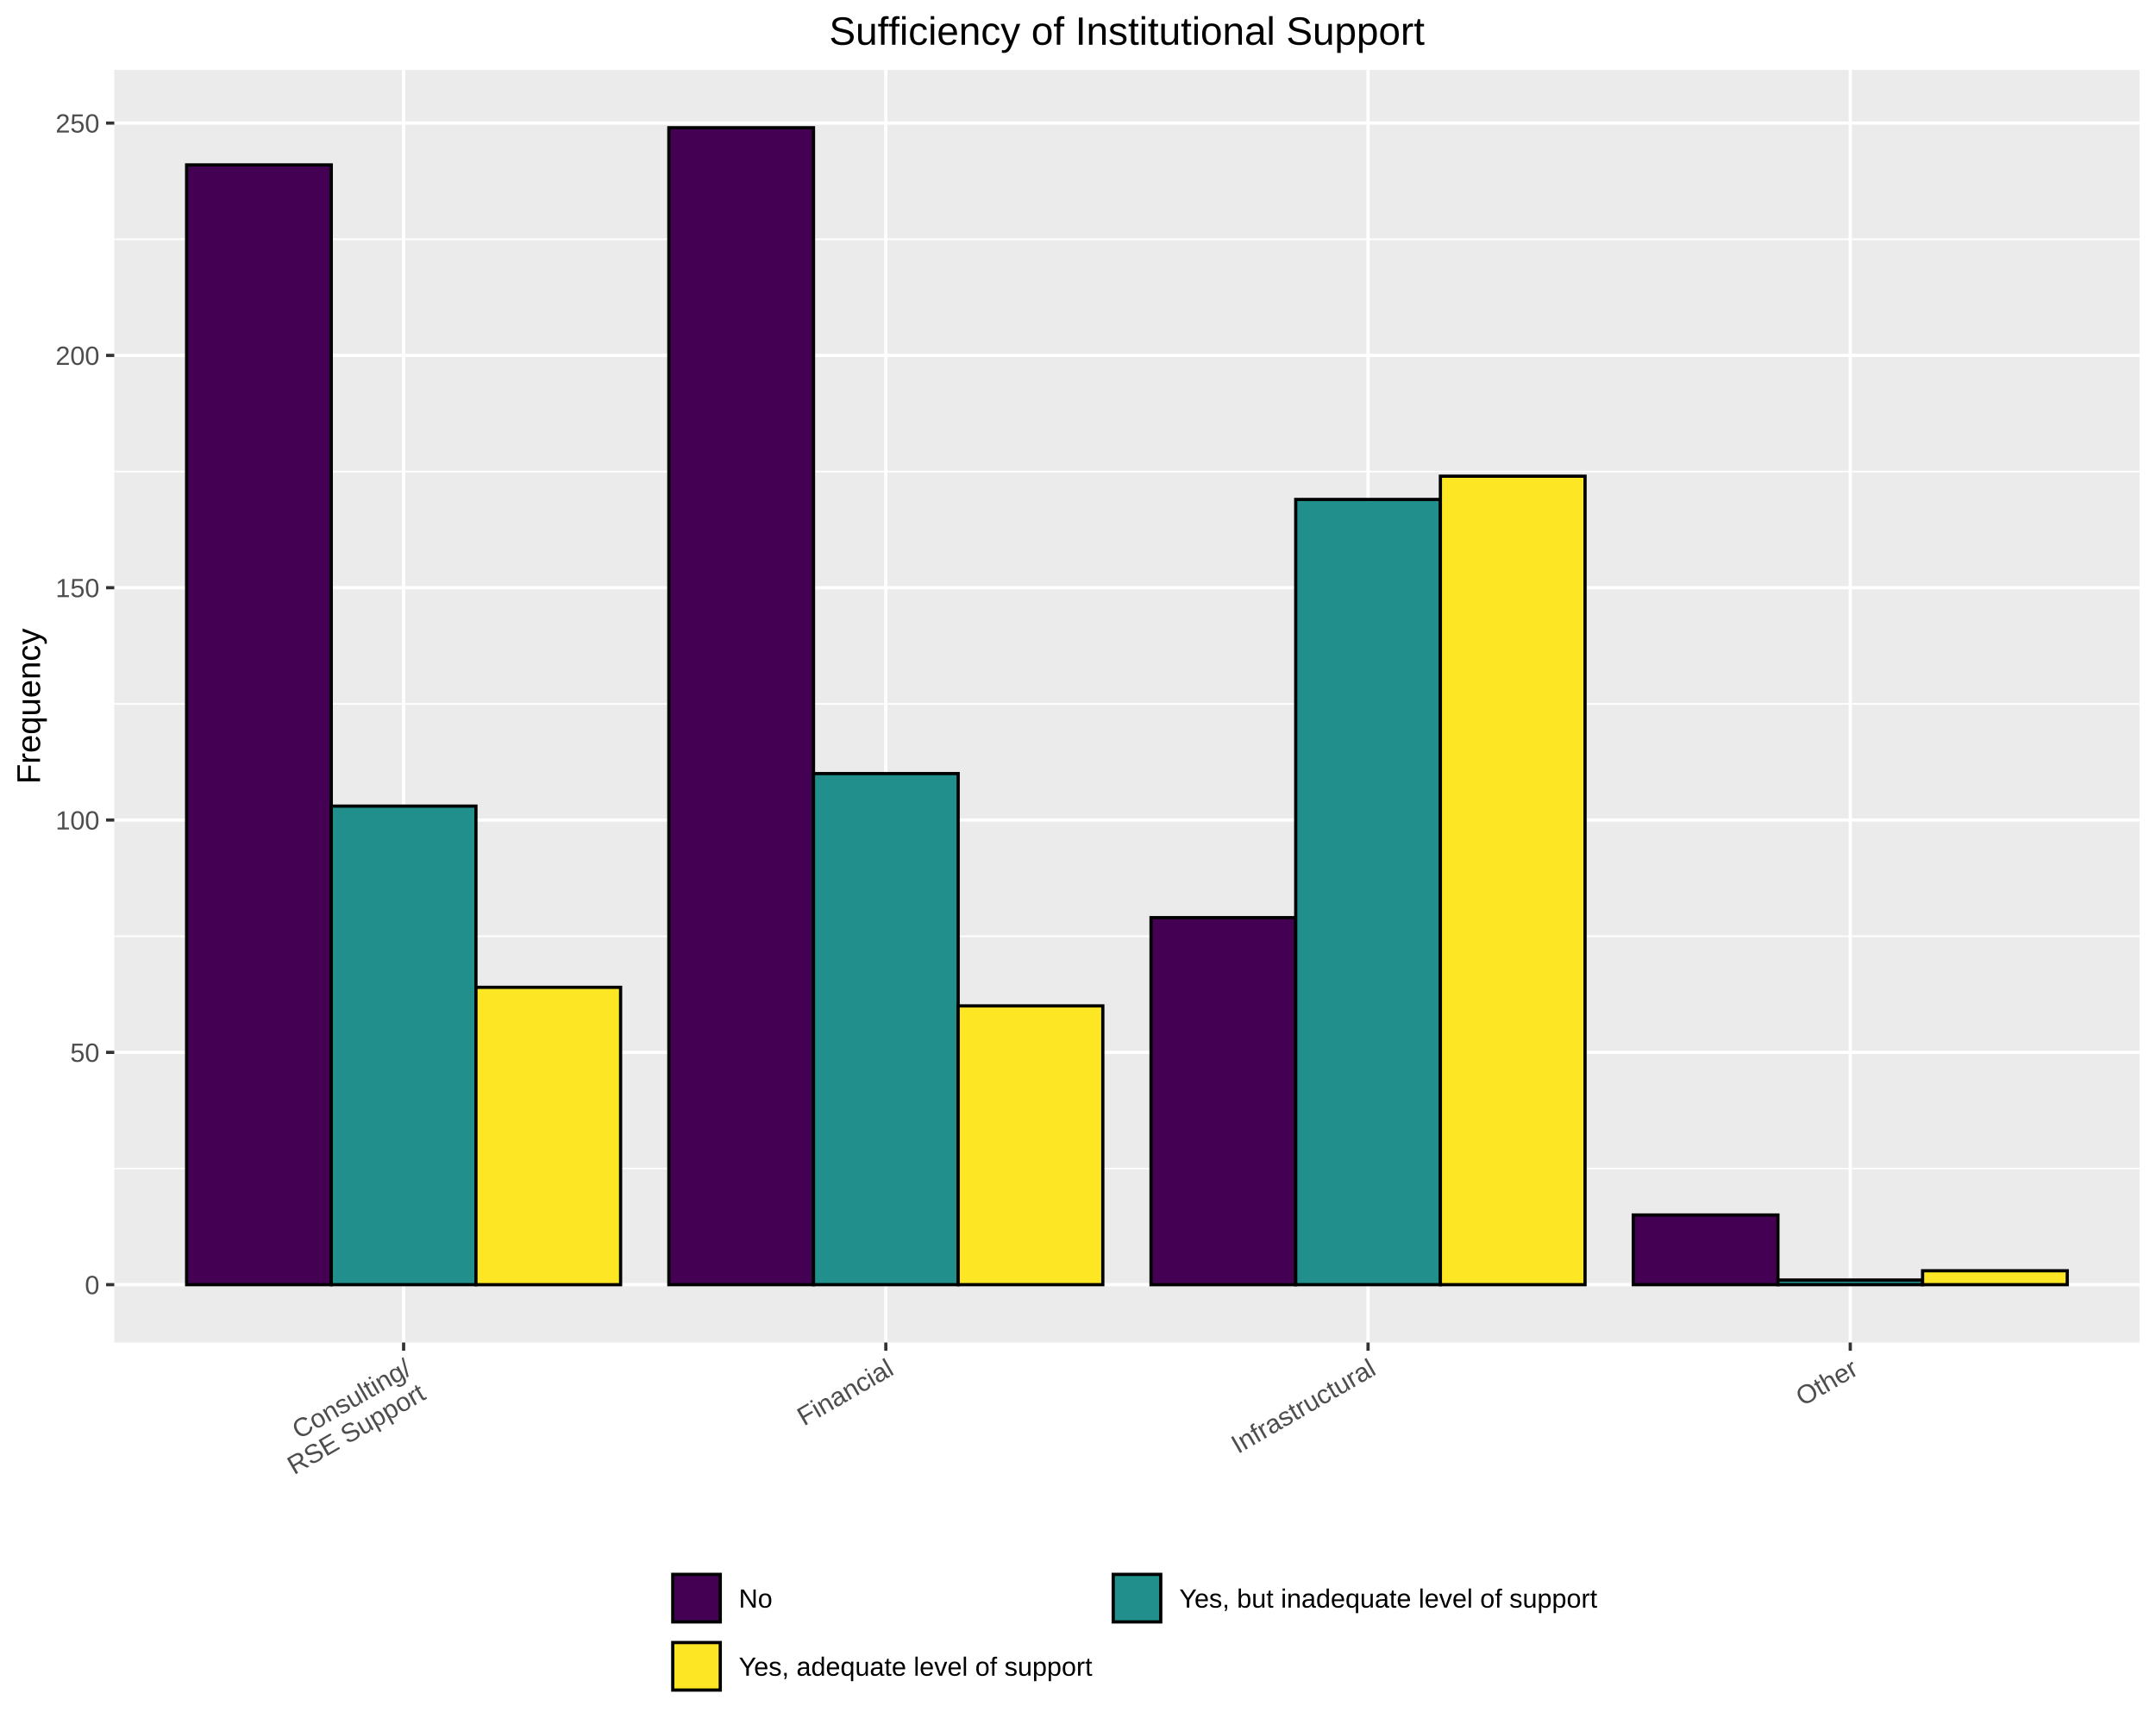
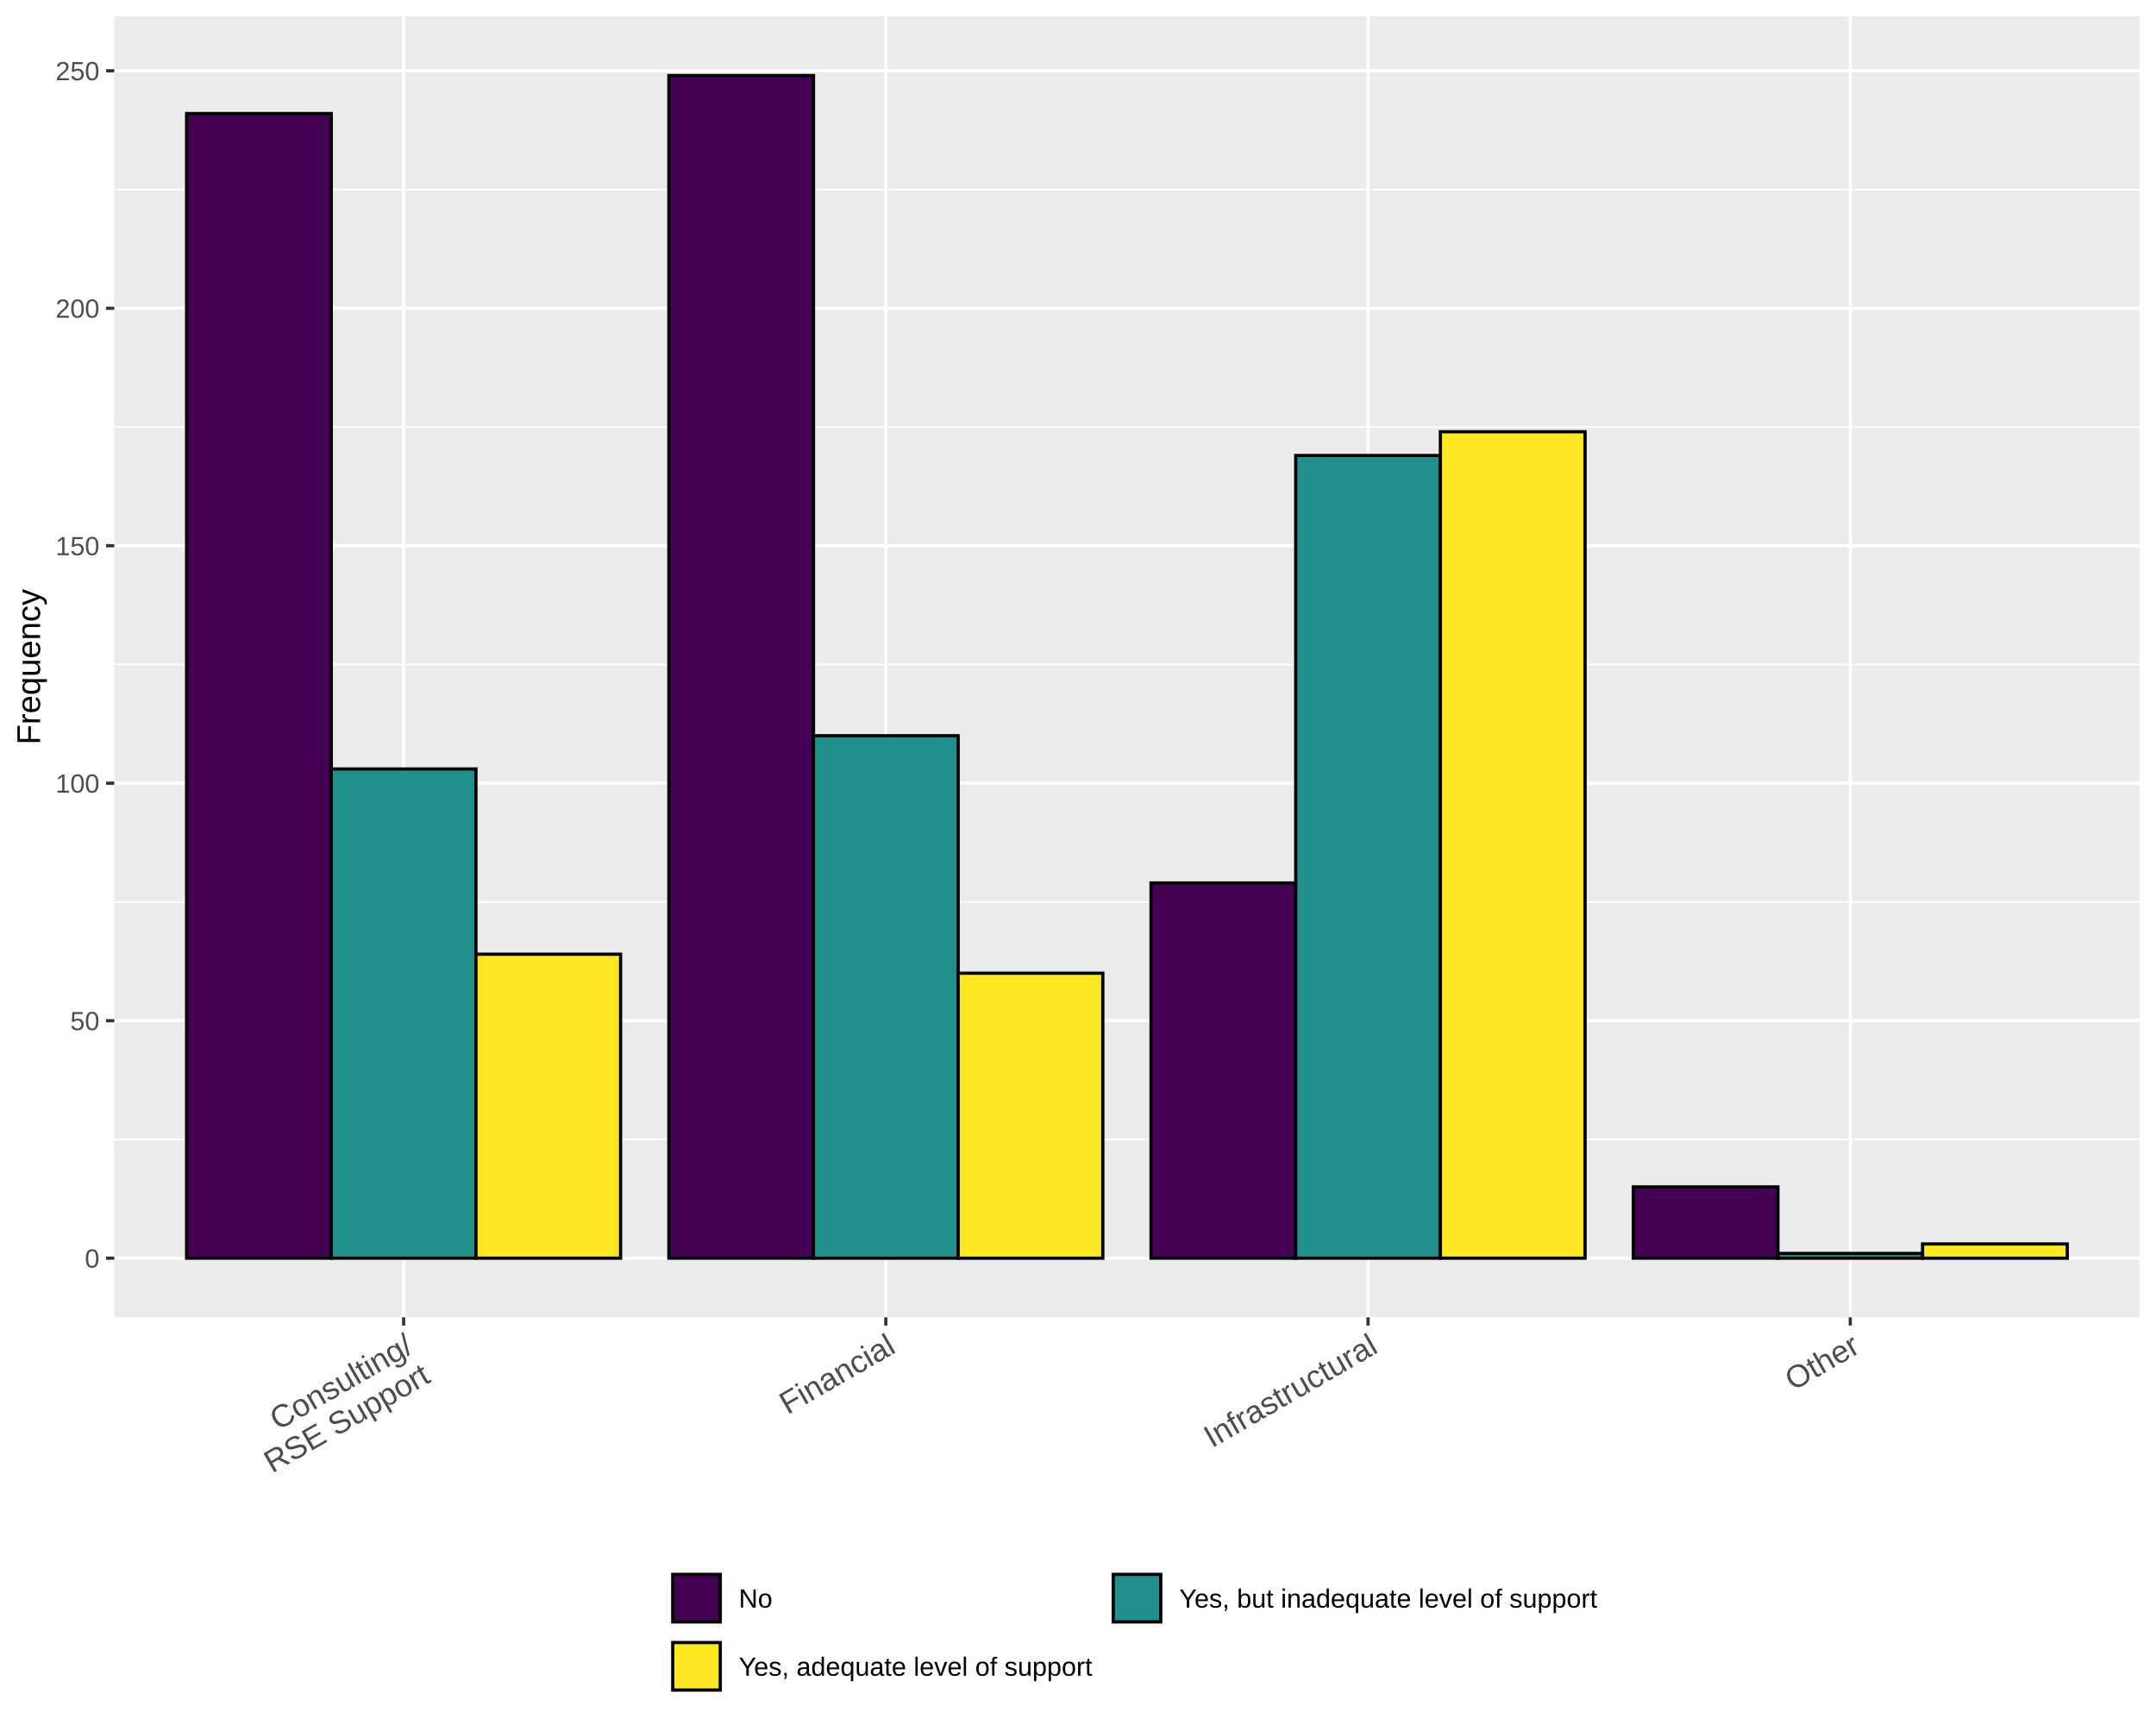
<svg xmlns="http://www.w3.org/2000/svg" class="svglite" width="720.00pt" height="576.00pt" viewBox="0 0 720.00 576.00">
  <defs>
    <style type="text/css">
    .svglite line, .svglite polyline, .svglite polygon, .svglite path, .svglite rect, .svglite circle {
      fill: none;
      stroke: #000000;
      stroke-linecap: round;
      stroke-linejoin: round;
      stroke-miterlimit: 10.00;
    }
    .svglite text {
      white-space: pre;
    }
  </style>
  </defs>
  <rect width="100%" height="100%" style="stroke: none; fill: #FFFFFF;" />
  <defs>
    <clipPath id="cpMC4wMHw3MjAuMDB8MC4wMHw1NzYuMDA=">
      <rect x="0.00" y="0.00" width="720.00" height="576.00" />
    </clipPath>
  </defs>
  <g clip-path="url(#cpMC4wMHw3MjAuMDB8MC4wMHw1NzYuMDA=)">
    <rect x="0.00" y="0.00" width="720.00" height="576.00" style="stroke-width: 1.07; stroke: #FFFFFF; fill: #FFFFFF;" />
  </g>
  <defs>
-     <clipPath id="cpMzguMTZ8NzE0LjUyfDIzLjM0fDQ0OC4yOQ==">
-       <rect x="38.16" y="23.34" width="676.36" height="424.95" />
+     <clipPath id="cpMzguMTZ8NzE0LjUyfDUuNDh8NDM5Ljg3">
+       <rect x="38.16" y="5.48" width="676.36" height="434.39" />
    </clipPath>
  </defs>
-   <g clip-path="url(#cpMzguMTZ8NzE0LjUyfDIzLjM0fDQ0OC4yOQ==)">
-     <rect x="38.16" y="23.34" width="676.36" height="424.95" style="stroke-width: 1.07; stroke: none; fill: #EBEBEB;" />
-     <polyline points="38.16,390.19 714.52,390.19 " style="stroke-width: 0.53; stroke: #FFFFFF; stroke-linecap: butt;" />
-     <polyline points="38.16,312.61 714.52,312.61 " style="stroke-width: 0.53; stroke: #FFFFFF; stroke-linecap: butt;" />
-     <polyline points="38.16,235.04 714.52,235.04 " style="stroke-width: 0.53; stroke: #FFFFFF; stroke-linecap: butt;" />
-     <polyline points="38.16,157.46 714.52,157.46 " style="stroke-width: 0.53; stroke: #FFFFFF; stroke-linecap: butt;" />
-     <polyline points="38.16,79.89 714.52,79.89 " style="stroke-width: 0.53; stroke: #FFFFFF; stroke-linecap: butt;" />
-     <polyline points="38.16,428.97 714.52,428.97 " style="stroke-width: 1.07; stroke: #FFFFFF; stroke-linecap: butt;" />
-     <polyline points="38.16,351.40 714.52,351.40 " style="stroke-width: 1.07; stroke: #FFFFFF; stroke-linecap: butt;" />
-     <polyline points="38.16,273.82 714.52,273.82 " style="stroke-width: 1.07; stroke: #FFFFFF; stroke-linecap: butt;" />
-     <polyline points="38.16,196.25 714.52,196.25 " style="stroke-width: 1.07; stroke: #FFFFFF; stroke-linecap: butt;" />
-     <polyline points="38.16,118.67 714.52,118.67 " style="stroke-width: 1.07; stroke: #FFFFFF; stroke-linecap: butt;" />
-     <polyline points="38.16,41.10 714.52,41.10 " style="stroke-width: 1.07; stroke: #FFFFFF; stroke-linecap: butt;" />
-     <polyline points="134.79,448.29 134.79,23.34 " style="stroke-width: 1.07; stroke: #FFFFFF; stroke-linecap: butt;" />
-     <polyline points="295.82,448.29 295.82,23.34 " style="stroke-width: 1.07; stroke: #FFFFFF; stroke-linecap: butt;" />
-     <polyline points="456.86,448.29 456.86,23.34 " style="stroke-width: 1.07; stroke: #FFFFFF; stroke-linecap: butt;" />
-     <polyline points="617.90,448.29 617.90,23.34 " style="stroke-width: 1.07; stroke: #FFFFFF; stroke-linecap: butt;" />
-     <rect x="62.32" y="55.06" width="48.31" height="373.91" style="stroke-width: 1.07; stroke-linecap: square; stroke-linejoin: miter; fill: #440154;" />
-     <rect x="110.63" y="269.17" width="48.31" height="159.80" style="stroke-width: 1.07; stroke-linecap: square; stroke-linejoin: miter; fill: #21908C;" />
-     <rect x="158.94" y="329.68" width="48.31" height="99.30" style="stroke-width: 1.07; stroke-linecap: square; stroke-linejoin: miter; fill: #FDE725;" />
-     <rect x="223.36" y="42.65" width="48.31" height="386.32" style="stroke-width: 1.07; stroke-linecap: square; stroke-linejoin: miter; fill: #440154;" />
-     <rect x="271.67" y="258.31" width="48.31" height="170.66" style="stroke-width: 1.07; stroke-linecap: square; stroke-linejoin: miter; fill: #21908C;" />
-     <rect x="319.98" y="335.88" width="48.31" height="93.09" style="stroke-width: 1.07; stroke-linecap: square; stroke-linejoin: miter; fill: #FDE725;" />
-     <rect x="384.39" y="306.41" width="48.31" height="122.57" style="stroke-width: 1.07; stroke-linecap: square; stroke-linejoin: miter; fill: #440154;" />
-     <rect x="432.71" y="166.77" width="48.31" height="262.20" style="stroke-width: 1.07; stroke-linecap: square; stroke-linejoin: miter; fill: #21908C;" />
-     <rect x="481.02" y="159.01" width="48.31" height="269.96" style="stroke-width: 1.07; stroke-linecap: square; stroke-linejoin: miter; fill: #FDE725;" />
-     <rect x="545.43" y="405.70" width="48.31" height="23.27" style="stroke-width: 1.07; stroke-linecap: square; stroke-linejoin: miter; fill: #440154;" />
-     <rect x="593.74" y="427.42" width="48.31" height="1.55" style="stroke-width: 1.07; stroke-linecap: square; stroke-linejoin: miter; fill: #21908C;" />
-     <rect x="642.05" y="424.32" width="48.31" height="4.65" style="stroke-width: 1.07; stroke-linecap: square; stroke-linejoin: miter; fill: #FDE725;" />
+   <g clip-path="url(#cpMzguMTZ8NzE0LjUyfDUuNDh8NDM5Ljg3)">
+     <rect x="38.16" y="5.48" width="676.36" height="434.39" style="stroke-width: 1.07; stroke: none; fill: #EBEBEB;" />
+     <polyline points="38.16,380.47 714.52,380.47 " style="stroke-width: 0.53; stroke: #FFFFFF; stroke-linecap: butt;" />
+     <polyline points="38.16,301.18 714.52,301.18 " style="stroke-width: 0.53; stroke: #FFFFFF; stroke-linecap: butt;" />
+     <polyline points="38.16,221.88 714.52,221.88 " style="stroke-width: 0.53; stroke: #FFFFFF; stroke-linecap: butt;" />
+     <polyline points="38.16,142.58 714.52,142.58 " style="stroke-width: 0.53; stroke: #FFFFFF; stroke-linecap: butt;" />
+     <polyline points="38.16,63.29 714.52,63.29 " style="stroke-width: 0.53; stroke: #FFFFFF; stroke-linecap: butt;" />
+     <polyline points="38.16,420.12 714.52,420.12 " style="stroke-width: 1.07; stroke: #FFFFFF; stroke-linecap: butt;" />
+     <polyline points="38.16,340.83 714.52,340.83 " style="stroke-width: 1.07; stroke: #FFFFFF; stroke-linecap: butt;" />
+     <polyline points="38.16,261.53 714.52,261.53 " style="stroke-width: 1.07; stroke: #FFFFFF; stroke-linecap: butt;" />
+     <polyline points="38.16,182.23 714.52,182.23 " style="stroke-width: 1.07; stroke: #FFFFFF; stroke-linecap: butt;" />
+     <polyline points="38.16,102.94 714.52,102.94 " style="stroke-width: 1.07; stroke: #FFFFFF; stroke-linecap: butt;" />
+     <polyline points="38.16,23.64 714.52,23.64 " style="stroke-width: 1.07; stroke: #FFFFFF; stroke-linecap: butt;" />
+     <polyline points="134.79,439.87 134.79,5.48 " style="stroke-width: 1.07; stroke: #FFFFFF; stroke-linecap: butt;" />
+     <polyline points="295.82,439.87 295.82,5.48 " style="stroke-width: 1.07; stroke: #FFFFFF; stroke-linecap: butt;" />
+     <polyline points="456.86,439.87 456.86,5.48 " style="stroke-width: 1.07; stroke: #FFFFFF; stroke-linecap: butt;" />
+     <polyline points="617.90,439.87 617.90,5.48 " style="stroke-width: 1.07; stroke: #FFFFFF; stroke-linecap: butt;" />
+     <rect x="62.32" y="37.91" width="48.31" height="382.21" style="stroke-width: 1.07; stroke-linecap: square; stroke-linejoin: miter; fill: #440154;" />
+     <rect x="110.63" y="256.77" width="48.31" height="163.35" style="stroke-width: 1.07; stroke-linecap: square; stroke-linejoin: miter; fill: #21908C;" />
+     <rect x="158.94" y="318.62" width="48.31" height="101.50" style="stroke-width: 1.07; stroke-linecap: square; stroke-linejoin: miter; fill: #FDE725;" />
+     <rect x="223.36" y="25.22" width="48.31" height="394.90" style="stroke-width: 1.07; stroke-linecap: square; stroke-linejoin: miter; fill: #440154;" />
+     <rect x="271.67" y="245.67" width="48.31" height="174.45" style="stroke-width: 1.07; stroke-linecap: square; stroke-linejoin: miter; fill: #21908C;" />
+     <rect x="319.98" y="324.97" width="48.31" height="95.16" style="stroke-width: 1.07; stroke-linecap: square; stroke-linejoin: miter; fill: #FDE725;" />
+     <rect x="384.39" y="294.83" width="48.31" height="125.29" style="stroke-width: 1.07; stroke-linecap: square; stroke-linejoin: miter; fill: #440154;" />
+     <rect x="432.71" y="152.10" width="48.31" height="268.02" style="stroke-width: 1.07; stroke-linecap: square; stroke-linejoin: miter; fill: #21908C;" />
+     <rect x="481.02" y="144.17" width="48.31" height="275.95" style="stroke-width: 1.07; stroke-linecap: square; stroke-linejoin: miter; fill: #FDE725;" />
+     <rect x="545.43" y="396.33" width="48.31" height="23.79" style="stroke-width: 1.07; stroke-linecap: square; stroke-linejoin: miter; fill: #440154;" />
+     <rect x="593.74" y="418.54" width="48.31" height="1.59" style="stroke-width: 1.07; stroke-linecap: square; stroke-linejoin: miter; fill: #21908C;" />
+     <rect x="642.05" y="415.37" width="48.31" height="4.76" style="stroke-width: 1.07; stroke-linecap: square; stroke-linejoin: miter; fill: #FDE725;" />
  </g>
  <g clip-path="url(#cpMC4wMHw3MjAuMDB8MC4wMHw1NzYuMDA=)">
-     <text x="33.23" y="432.13" text-anchor="end" style="font-size: 8.80px;fill: #4D4D4D; font-family: &quot;Arial&quot;;" textLength="4.90px" lengthAdjust="spacingAndGlyphs">0</text>
-     <text x="33.23" y="354.55" text-anchor="end" style="font-size: 8.80px;fill: #4D4D4D; font-family: &quot;Arial&quot;;" textLength="9.79px" lengthAdjust="spacingAndGlyphs">50</text>
-     <text x="33.23" y="276.98" text-anchor="end" style="font-size: 8.80px;fill: #4D4D4D; font-family: &quot;Arial&quot;;" textLength="14.69px" lengthAdjust="spacingAndGlyphs">100</text>
-     <text x="33.23" y="199.40" text-anchor="end" style="font-size: 8.80px;fill: #4D4D4D; font-family: &quot;Arial&quot;;" textLength="14.69px" lengthAdjust="spacingAndGlyphs">150</text>
-     <text x="33.23" y="121.83" text-anchor="end" style="font-size: 8.80px;fill: #4D4D4D; font-family: &quot;Arial&quot;;" textLength="14.69px" lengthAdjust="spacingAndGlyphs">200</text>
-     <text x="33.23" y="44.25" text-anchor="end" style="font-size: 8.80px;fill: #4D4D4D; font-family: &quot;Arial&quot;;" textLength="14.69px" lengthAdjust="spacingAndGlyphs">250</text>
-     <polyline points="35.42,428.97 38.16,428.97 " style="stroke-width: 1.07; stroke: #333333; stroke-linecap: butt;" />
-     <polyline points="35.42,351.40 38.16,351.40 " style="stroke-width: 1.07; stroke: #333333; stroke-linecap: butt;" />
-     <polyline points="35.42,273.82 38.16,273.82 " style="stroke-width: 1.07; stroke: #333333; stroke-linecap: butt;" />
-     <polyline points="35.42,196.25 38.16,196.25 " style="stroke-width: 1.07; stroke: #333333; stroke-linecap: butt;" />
-     <polyline points="35.42,118.67 38.16,118.67 " style="stroke-width: 1.07; stroke: #333333; stroke-linecap: butt;" />
-     <polyline points="35.42,41.10 38.16,41.10 " style="stroke-width: 1.07; stroke: #333333; stroke-linecap: butt;" />
-     <polyline points="134.79,451.03 134.79,448.29 " style="stroke-width: 1.07; stroke: #333333; stroke-linecap: butt;" />
-     <polyline points="295.82,451.03 295.82,448.29 " style="stroke-width: 1.07; stroke: #333333; stroke-linecap: butt;" />
-     <polyline points="456.86,451.03 456.86,448.29 " style="stroke-width: 1.07; stroke: #333333; stroke-linecap: butt;" />
-     <polyline points="617.90,451.03 617.90,448.29 " style="stroke-width: 1.07; stroke: #333333; stroke-linecap: butt;" />
-     <text transform="translate(137.94,458.68) rotate(-30)" text-anchor="end" style="font-size: 8.80px;fill: #4D4D4D; font-family: &quot;Arial&quot;;" textLength="46.45px" lengthAdjust="spacingAndGlyphs">Consulting/ </text>
-     <text transform="translate(142.69,466.91) rotate(-30)" text-anchor="end" style="font-size: 8.80px;fill: #4D4D4D; font-family: &quot;Arial&quot;;" textLength="53.79px" lengthAdjust="spacingAndGlyphs"> RSE Support</text>
-     <text transform="translate(298.98,458.68) rotate(-30)" text-anchor="end" style="font-size: 8.80px;fill: #4D4D4D; font-family: &quot;Arial&quot;;" textLength="35.21px" lengthAdjust="spacingAndGlyphs">Financial</text>
-     <text transform="translate(460.01,458.68) rotate(-30)" text-anchor="end" style="font-size: 8.80px;fill: #4D4D4D; font-family: &quot;Arial&quot;;" textLength="53.78px" lengthAdjust="spacingAndGlyphs">Infrastructural</text>
-     <text transform="translate(621.05,458.68) rotate(-30)" text-anchor="end" style="font-size: 8.80px;fill: #4D4D4D; font-family: &quot;Arial&quot;;" textLength="22.00px" lengthAdjust="spacingAndGlyphs">Other</text>
-     <text transform="translate(13.37,235.81) rotate(-90)" text-anchor="middle" style="font-size: 11.00px; font-family: &quot;Arial&quot;;" textLength="51.98px" lengthAdjust="spacingAndGlyphs">Frequency</text>
+     <text x="33.23" y="423.28" text-anchor="end" style="font-size: 8.80px;fill: #4D4D4D; font-family: &quot;Arial&quot;;" textLength="4.90px" lengthAdjust="spacingAndGlyphs">0</text>
+     <text x="33.23" y="343.98" text-anchor="end" style="font-size: 8.80px;fill: #4D4D4D; font-family: &quot;Arial&quot;;" textLength="9.79px" lengthAdjust="spacingAndGlyphs">50</text>
+     <text x="33.23" y="264.68" text-anchor="end" style="font-size: 8.80px;fill: #4D4D4D; font-family: &quot;Arial&quot;;" textLength="14.69px" lengthAdjust="spacingAndGlyphs">100</text>
+     <text x="33.23" y="185.39" text-anchor="end" style="font-size: 8.80px;fill: #4D4D4D; font-family: &quot;Arial&quot;;" textLength="14.69px" lengthAdjust="spacingAndGlyphs">150</text>
+     <text x="33.23" y="106.09" text-anchor="end" style="font-size: 8.80px;fill: #4D4D4D; font-family: &quot;Arial&quot;;" textLength="14.69px" lengthAdjust="spacingAndGlyphs">200</text>
+     <text x="33.23" y="26.79" text-anchor="end" style="font-size: 8.80px;fill: #4D4D4D; font-family: &quot;Arial&quot;;" textLength="14.69px" lengthAdjust="spacingAndGlyphs">250</text>
+     <polyline points="35.42,420.12 38.16,420.12 " style="stroke-width: 1.07; stroke: #333333; stroke-linecap: butt;" />
+     <polyline points="35.42,340.83 38.16,340.83 " style="stroke-width: 1.07; stroke: #333333; stroke-linecap: butt;" />
+     <polyline points="35.42,261.53 38.16,261.53 " style="stroke-width: 1.07; stroke: #333333; stroke-linecap: butt;" />
+     <polyline points="35.42,182.23 38.16,182.23 " style="stroke-width: 1.07; stroke: #333333; stroke-linecap: butt;" />
+     <polyline points="35.42,102.94 38.16,102.94 " style="stroke-width: 1.07; stroke: #333333; stroke-linecap: butt;" />
+     <polyline points="35.42,23.64 38.16,23.64 " style="stroke-width: 1.07; stroke: #333333; stroke-linecap: butt;" />
+     <polyline points="134.79,442.61 134.79,439.87 " style="stroke-width: 1.07; stroke: #333333; stroke-linecap: butt;" />
+     <polyline points="295.82,442.61 295.82,439.87 " style="stroke-width: 1.07; stroke: #333333; stroke-linecap: butt;" />
+     <polyline points="456.86,442.61 456.86,439.87 " style="stroke-width: 1.07; stroke: #333333; stroke-linecap: butt;" />
+     <polyline points="617.90,442.61 617.90,439.87 " style="stroke-width: 1.07; stroke: #333333; stroke-linecap: butt;" />
+     <text transform="translate(138.57,451.35) rotate(-30)" text-anchor="end" style="font-size: 10.56px;fill: #4D4D4D; font-family: &quot;Arial&quot;;" textLength="55.70px" lengthAdjust="spacingAndGlyphs">Consulting/ </text>
+     <text transform="translate(144.27,461.23) rotate(-30)" text-anchor="end" style="font-size: 10.56px;fill: #4D4D4D; font-family: &quot;Arial&quot;;" textLength="64.50px" lengthAdjust="spacingAndGlyphs"> RSE Support</text>
+     <text transform="translate(299.61,451.35) rotate(-30)" text-anchor="end" style="font-size: 10.56px;fill: #4D4D4D; font-family: &quot;Arial&quot;;" textLength="42.21px" lengthAdjust="spacingAndGlyphs">Financial</text>
+     <text transform="translate(460.64,451.35) rotate(-30)" text-anchor="end" style="font-size: 10.56px;fill: #4D4D4D; font-family: &quot;Arial&quot;;" textLength="64.48px" lengthAdjust="spacingAndGlyphs">Infrastructural</text>
+     <text transform="translate(621.68,451.35) rotate(-30)" text-anchor="end" style="font-size: 10.56px;fill: #4D4D4D; font-family: &quot;Arial&quot;;" textLength="26.38px" lengthAdjust="spacingAndGlyphs">Other</text>
+     <text transform="translate(13.37,222.67) rotate(-90)" text-anchor="middle" style="font-size: 11.00px; font-family: &quot;Arial&quot;;" textLength="51.98px" lengthAdjust="spacingAndGlyphs">Frequency</text>
    <rect x="213.00" y="519.52" width="326.69" height="51.00" style="stroke-width: 1.07; stroke: none; fill: #FFFFFF;" />
    <rect x="223.96" y="525.00" width="17.28" height="17.28" style="stroke-width: 1.07; stroke: none; fill: #F2F2F2;" />
    <rect x="224.67" y="525.71" width="15.86" height="15.86" style="stroke-width: 1.07; stroke-linecap: square; stroke-linejoin: miter; fill: #440154;" />
    <rect x="371.06" y="525.00" width="17.28" height="17.28" style="stroke-width: 1.07; stroke: none; fill: #F2F2F2;" />
    <rect x="371.77" y="525.71" width="15.86" height="15.86" style="stroke-width: 1.07; stroke-linecap: square; stroke-linejoin: miter; fill: #21908C;" />
    <rect x="223.96" y="547.76" width="17.28" height="17.28" style="stroke-width: 1.07; stroke: none; fill: #F2F2F2;" />
    <rect x="224.67" y="548.47" width="15.86" height="15.86" style="stroke-width: 1.07; stroke-linecap: square; stroke-linejoin: miter; fill: #FDE725;" />
    <text x="246.72" y="536.80" style="font-size: 8.80px; font-family: &quot;Arial&quot;;" textLength="11.25px" lengthAdjust="spacingAndGlyphs">No</text>
    <text x="393.82" y="536.80" style="font-size: 8.80px; font-family: &quot;Arial&quot;;" textLength="140.39px" lengthAdjust="spacingAndGlyphs">Yes, but inadequate level of support</text>
    <text x="246.72" y="559.55" style="font-size: 8.80px; font-family: &quot;Arial&quot;;" textLength="118.86px" lengthAdjust="spacingAndGlyphs">Yes, adequate level of support</text>
-     <text x="376.34" y="14.94" text-anchor="middle" style="font-size: 13.20px; font-family: &quot;Arial&quot;;" textLength="198.71px" lengthAdjust="spacingAndGlyphs">Sufﬁciency of Institutional Support</text>
  </g>
</svg>
